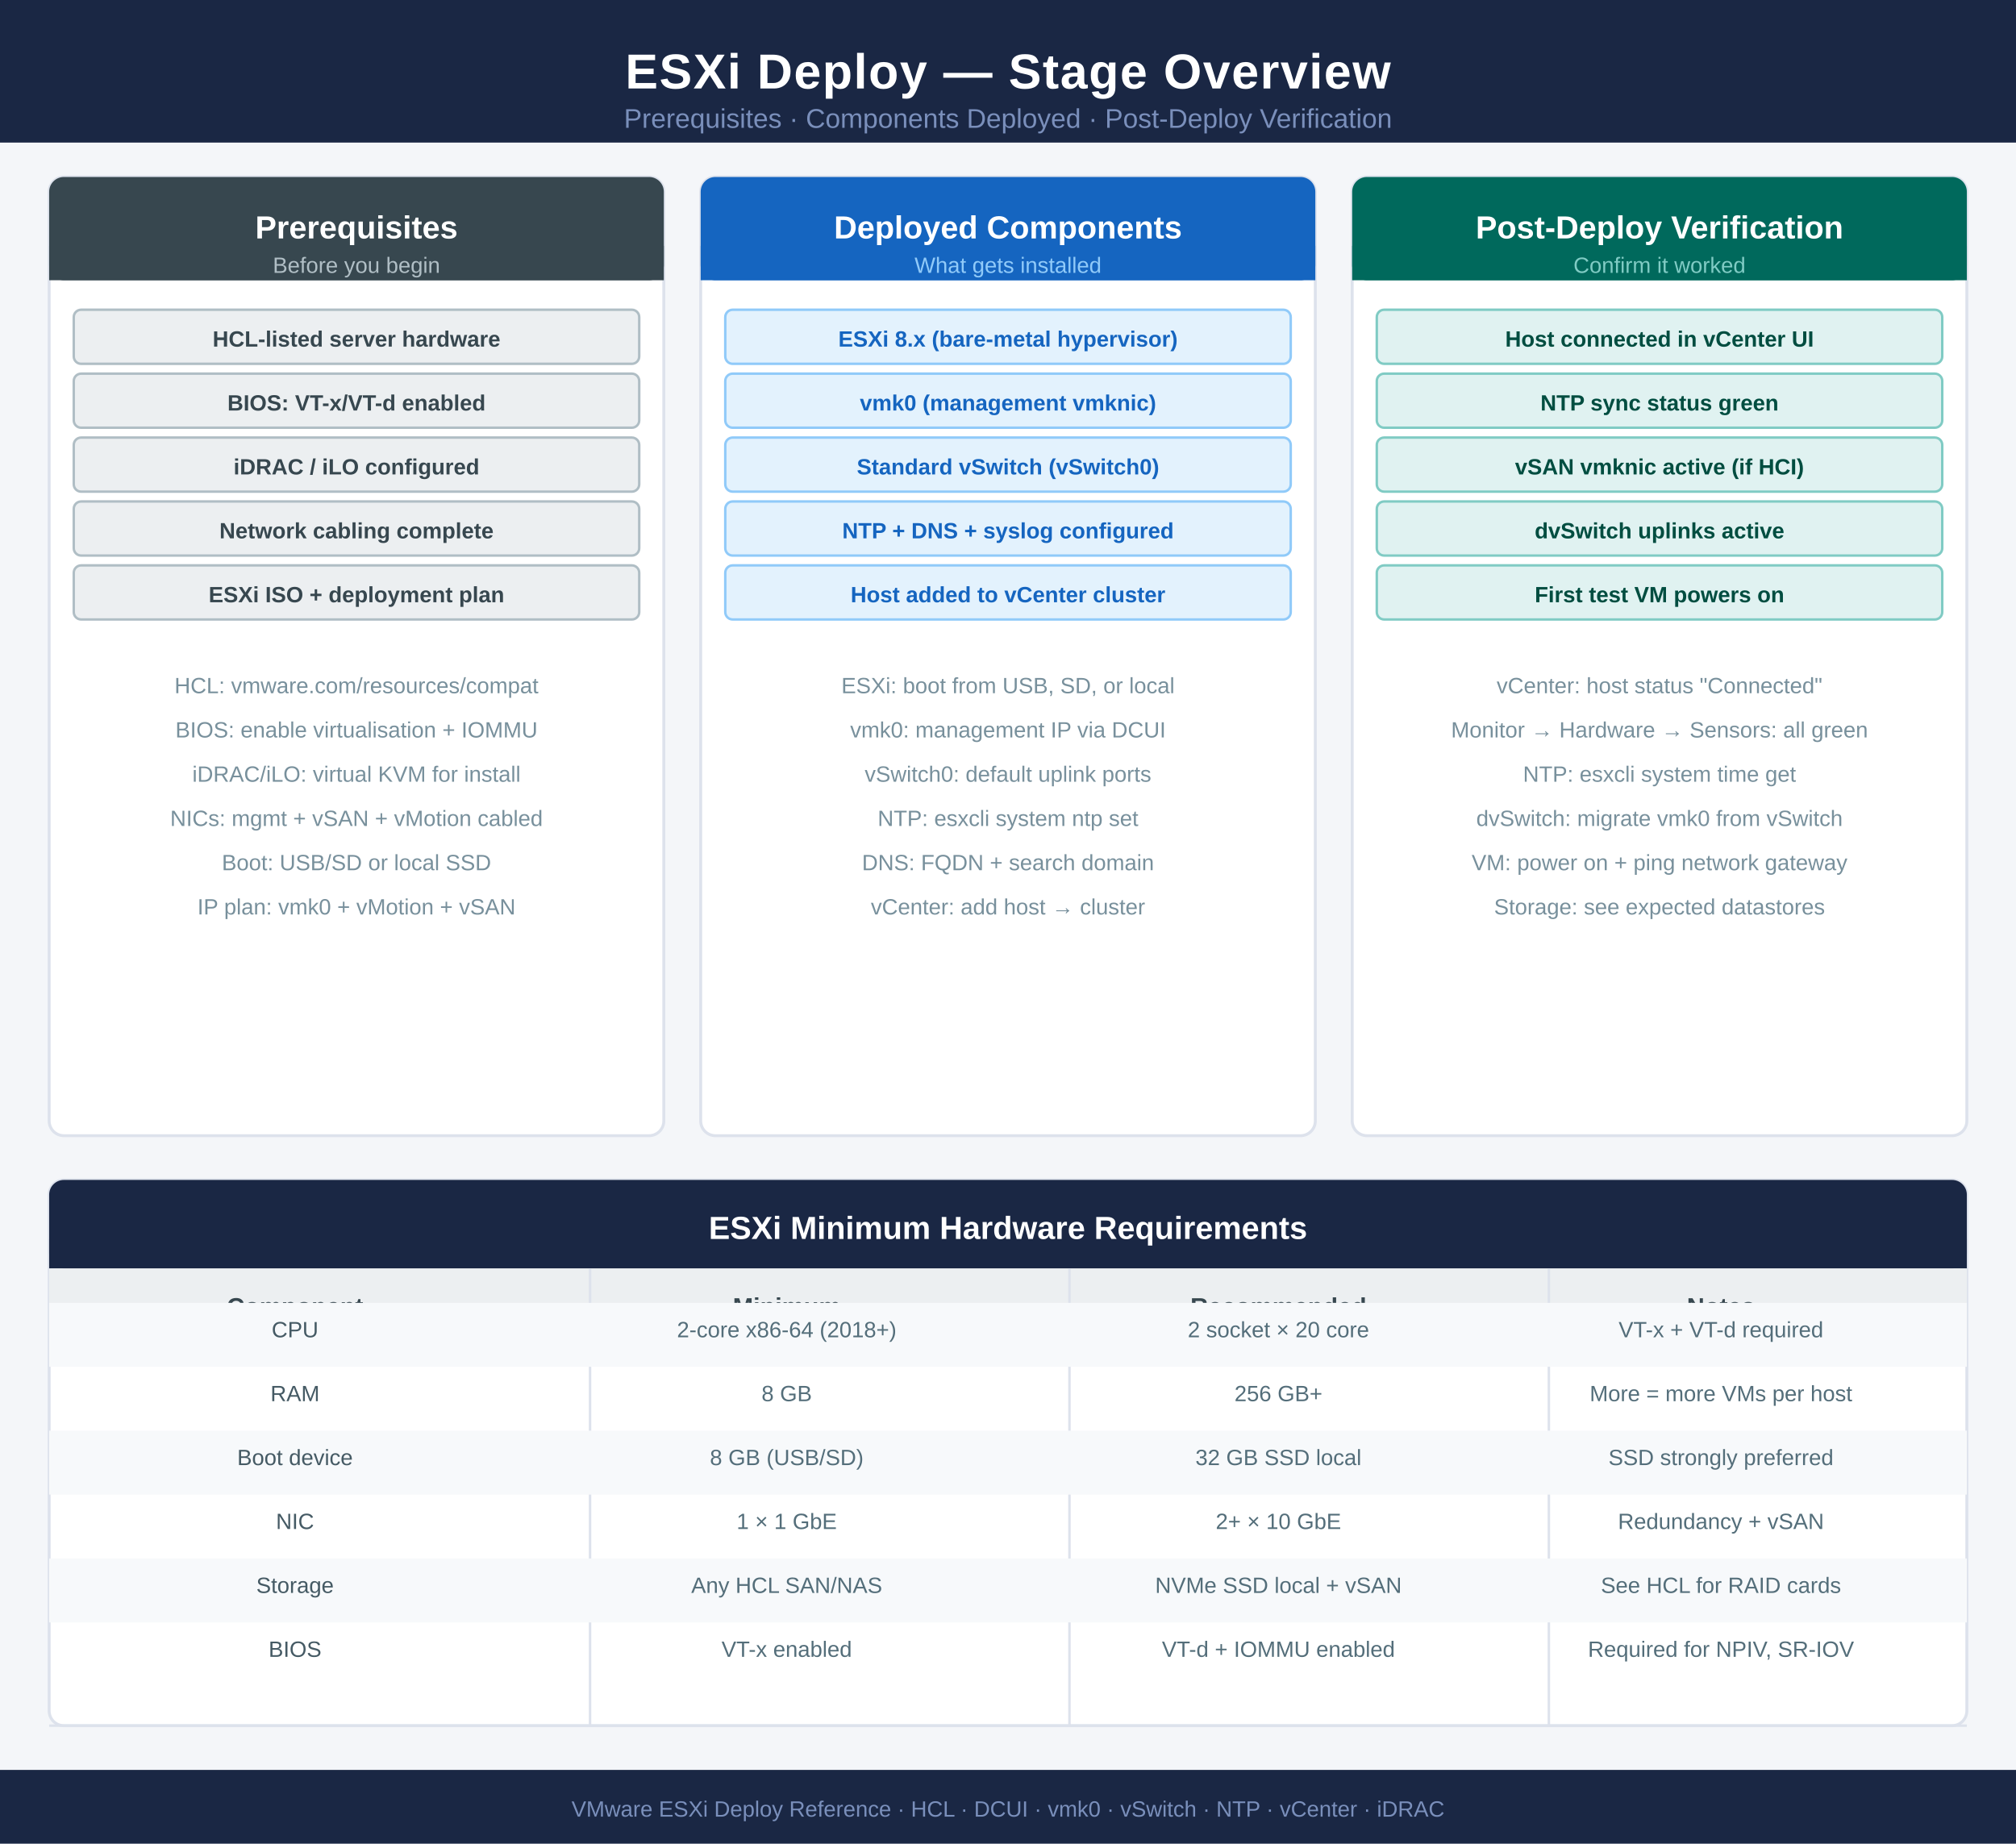
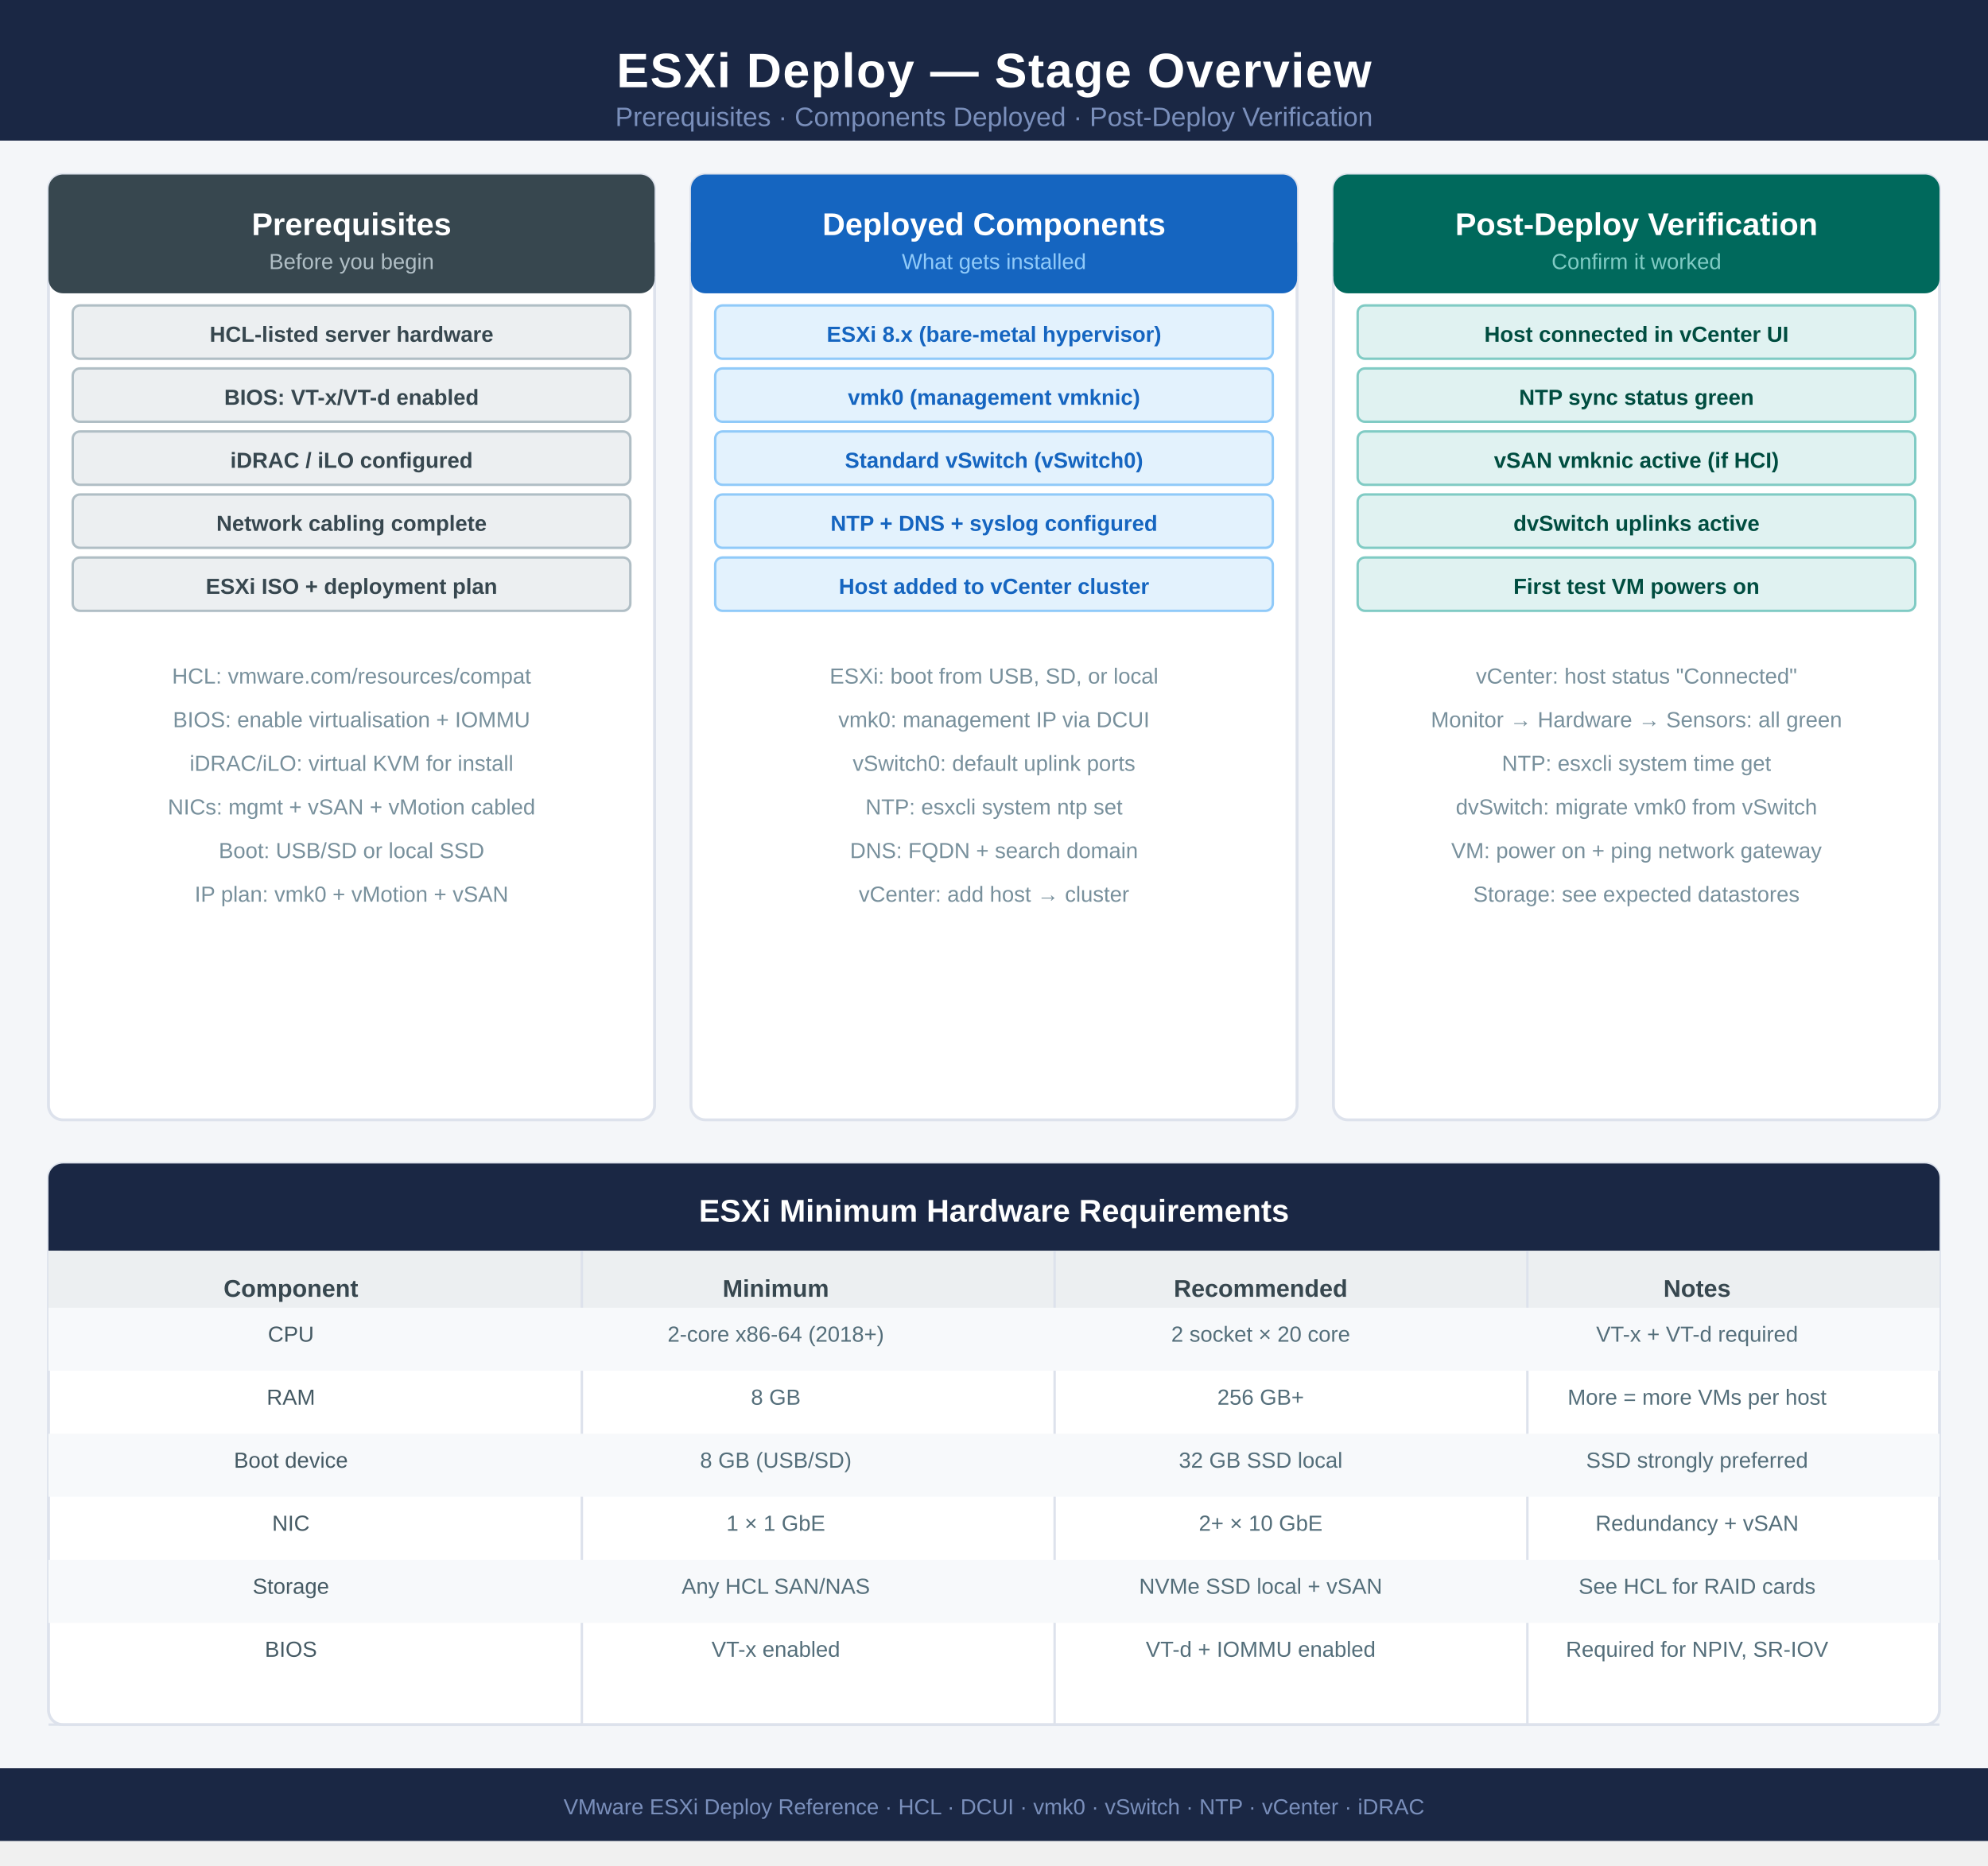
- <svg xmlns="http://www.w3.org/2000/svg" width="820" height="750" viewBox="0 0 820 750" font-family="'Segoe UI',Arial,sans-serif">
-   <rect width="820" height="750" fill="#f4f6f9" />
+ <svg xmlns="http://www.w3.org/2000/svg" width="820" height="769.5" viewBox="0 0 820 769.5" font-family="'Segoe UI',Arial,sans-serif">
+   <rect width="820" height="759.5" fill="#f4f6f9" />
  <rect x="0" y="0" width="820" height="58" fill="#1a2744" />
  <text x="410" y="36" text-anchor="middle" fill="white" font-size="20" font-weight="700" letter-spacing="0.5">ESXi Deploy — Stage Overview</text>
  <text x="410" y="52" text-anchor="middle" fill="#7a8fbb" font-size="11">Prerequisites · Components Deployed · Post-Deploy Verification</text>
  <rect x="20" y="72" width="250" height="390" fill="#fff" rx="6" stroke="#dde2ec" stroke-width="1.2" />
-   <rect x="20" y="72" width="250" height="42" fill="#37474f" rx="6" />
+   <rect x="20" y="72" width="250" height="49" fill="#37474f" rx="6" />
  <rect x="20" y="100" width="250" height="14" fill="#37474f" />
  <text x="145" y="97" text-anchor="middle" fill="white" font-size="13" font-weight="700">Prerequisites</text>
  <text x="145" y="111" text-anchor="middle" fill="#b0bec5" font-size="9">Before you begin</text>
  <rect x="30" y="126" width="230" height="22" fill="#eceff1" rx="3" stroke="#b0bec5" stroke-width="1" />
  <text x="145" y="141" text-anchor="middle" fill="#37474f" font-size="9" font-weight="700">HCL-listed server hardware</text>
  <rect x="30" y="152" width="230" height="22" fill="#eceff1" rx="3" stroke="#b0bec5" stroke-width="1" />
  <text x="145" y="167" text-anchor="middle" fill="#37474f" font-size="9" font-weight="700">BIOS: VT-x/VT-d enabled</text>
  <rect x="30" y="178" width="230" height="22" fill="#eceff1" rx="3" stroke="#b0bec5" stroke-width="1" />
  <text x="145" y="193" text-anchor="middle" fill="#37474f" font-size="9" font-weight="700">iDRAC / iLO configured</text>
  <rect x="30" y="204" width="230" height="22" fill="#eceff1" rx="3" stroke="#b0bec5" stroke-width="1" />
  <text x="145" y="219" text-anchor="middle" fill="#37474f" font-size="9" font-weight="700">Network cabling complete</text>
  <rect x="30" y="230" width="230" height="22" fill="#eceff1" rx="3" stroke="#b0bec5" stroke-width="1" />
  <text x="145" y="245" text-anchor="middle" fill="#37474f" font-size="9" font-weight="700">ESXi ISO + deployment plan</text>
  <text x="145" y="282" text-anchor="middle" fill="#78909c" font-size="9">HCL: vmware.com/resources/compat</text>
  <text x="145" y="300" text-anchor="middle" fill="#78909c" font-size="9">BIOS: enable virtualisation + IOMMU</text>
  <text x="145" y="318" text-anchor="middle" fill="#78909c" font-size="9">iDRAC/iLO: virtual KVM for install</text>
  <text x="145" y="336" text-anchor="middle" fill="#78909c" font-size="9">NICs: mgmt + vSAN + vMotion cabled</text>
  <text x="145" y="354" text-anchor="middle" fill="#78909c" font-size="9">Boot: USB/SD or local SSD</text>
  <text x="145" y="372" text-anchor="middle" fill="#78909c" font-size="9">IP plan: vmk0 + vMotion + vSAN</text>
  <rect x="285" y="72" width="250" height="390" fill="#fff" rx="6" stroke="#dde2ec" stroke-width="1.2" />
-   <rect x="285" y="72" width="250" height="42" fill="#1565c0" rx="6" />
+   <rect x="285" y="72" width="250" height="49" fill="#1565c0" rx="6" />
  <rect x="285" y="100" width="250" height="14" fill="#1565c0" />
  <text x="410" y="97" text-anchor="middle" fill="white" font-size="13" font-weight="700">Deployed Components</text>
  <text x="410" y="111" text-anchor="middle" fill="#90caf9" font-size="9">What gets installed</text>
  <rect x="295" y="126" width="230" height="22" fill="#e3f2fd" rx="3" stroke="#90caf9" stroke-width="1" />
  <text x="410" y="141" text-anchor="middle" fill="#1565c0" font-size="9" font-weight="700">ESXi 8.x (bare-metal hypervisor)</text>
  <rect x="295" y="152" width="230" height="22" fill="#e3f2fd" rx="3" stroke="#90caf9" stroke-width="1" />
  <text x="410" y="167" text-anchor="middle" fill="#1565c0" font-size="9" font-weight="700">vmk0 (management vmknic)</text>
  <rect x="295" y="178" width="230" height="22" fill="#e3f2fd" rx="3" stroke="#90caf9" stroke-width="1" />
  <text x="410" y="193" text-anchor="middle" fill="#1565c0" font-size="9" font-weight="700">Standard vSwitch (vSwitch0)</text>
  <rect x="295" y="204" width="230" height="22" fill="#e3f2fd" rx="3" stroke="#90caf9" stroke-width="1" />
  <text x="410" y="219" text-anchor="middle" fill="#1565c0" font-size="9" font-weight="700">NTP + DNS + syslog configured</text>
  <rect x="295" y="230" width="230" height="22" fill="#e3f2fd" rx="3" stroke="#90caf9" stroke-width="1" />
  <text x="410" y="245" text-anchor="middle" fill="#1565c0" font-size="9" font-weight="700">Host added to vCenter cluster</text>
  <text x="410" y="282" text-anchor="middle" fill="#78909c" font-size="9">ESXi: boot from USB, SD, or local</text>
  <text x="410" y="300" text-anchor="middle" fill="#78909c" font-size="9">vmk0: management IP via DCUI</text>
  <text x="410" y="318" text-anchor="middle" fill="#78909c" font-size="9">vSwitch0: default uplink ports</text>
  <text x="410" y="336" text-anchor="middle" fill="#78909c" font-size="9">NTP: esxcli system ntp set</text>
  <text x="410" y="354" text-anchor="middle" fill="#78909c" font-size="9">DNS: FQDN + search domain</text>
  <text x="410" y="372" text-anchor="middle" fill="#78909c" font-size="9">vCenter: add host → cluster</text>
  <rect x="550" y="72" width="250" height="390" fill="#fff" rx="6" stroke="#dde2ec" stroke-width="1.2" />
-   <rect x="550" y="72" width="250" height="42" fill="#00695c" rx="6" />
+   <rect x="550" y="72" width="250" height="49" fill="#00695c" rx="6" />
  <rect x="550" y="100" width="250" height="14" fill="#00695c" />
  <text x="675" y="97" text-anchor="middle" fill="white" font-size="13" font-weight="700">Post-Deploy Verification</text>
  <text x="675" y="111" text-anchor="middle" fill="#80cbc4" font-size="9">Confirm it worked</text>
  <rect x="560" y="126" width="230" height="22" fill="#e0f2f1" rx="3" stroke="#80cbc4" stroke-width="1" />
  <text x="675" y="141" text-anchor="middle" fill="#004d40" font-size="9" font-weight="700">Host connected in vCenter UI</text>
  <rect x="560" y="152" width="230" height="22" fill="#e0f2f1" rx="3" stroke="#80cbc4" stroke-width="1" />
  <text x="675" y="167" text-anchor="middle" fill="#004d40" font-size="9" font-weight="700">NTP sync status green</text>
  <rect x="560" y="178" width="230" height="22" fill="#e0f2f1" rx="3" stroke="#80cbc4" stroke-width="1" />
  <text x="675" y="193" text-anchor="middle" fill="#004d40" font-size="9" font-weight="700">vSAN vmknic active (if HCI)</text>
  <rect x="560" y="204" width="230" height="22" fill="#e0f2f1" rx="3" stroke="#80cbc4" stroke-width="1" />
  <text x="675" y="219" text-anchor="middle" fill="#004d40" font-size="9" font-weight="700">dvSwitch uplinks active</text>
  <rect x="560" y="230" width="230" height="22" fill="#e0f2f1" rx="3" stroke="#80cbc4" stroke-width="1" />
  <text x="675" y="245" text-anchor="middle" fill="#004d40" font-size="9" font-weight="700">First test VM powers on</text>
  <text x="675" y="282" text-anchor="middle" fill="#78909c" font-size="9">vCenter: host status "Connected"</text>
  <text x="675" y="300" text-anchor="middle" fill="#78909c" font-size="9">Monitor → Hardware → Sensors: all green</text>
  <text x="675" y="318" text-anchor="middle" fill="#78909c" font-size="9">NTP: esxcli system time get</text>
  <text x="675" y="336" text-anchor="middle" fill="#78909c" font-size="9">dvSwitch: migrate vmk0 from vSwitch</text>
  <text x="675" y="354" text-anchor="middle" fill="#78909c" font-size="9">VM: power on + ping network gateway</text>
  <text x="675" y="372" text-anchor="middle" fill="#78909c" font-size="9">Storage: see expected datastores</text>
-   <rect x="20" y="480" width="780" height="222" fill="#fff" rx="6" stroke="#dde2ec" stroke-width="1.2" />
+   <rect x="20" y="480" width="780" height="231.5" fill="#fff" rx="6" stroke="#dde2ec" stroke-width="1.2" />
  <rect x="20" y="480" width="780" height="36" fill="#1a2744" rx="6" />
  <rect x="20" y="504" width="780" height="12" fill="#1a2744" />
  <text x="410" y="504" text-anchor="middle" fill="white" font-size="13" font-weight="700">ESXi Minimum Hardware Requirements</text>
-   <rect x="20" y="516" width="780" height="28" fill="#eceff1" />
+   <rect x="20" y="516" width="780" height="37.5" fill="#eceff1" />
  <text x="120" y="535" text-anchor="middle" fill="#37474f" font-size="10" font-weight="700">Component</text>
  <text x="320" y="535" text-anchor="middle" fill="#37474f" font-size="10" font-weight="700">Minimum</text>
  <text x="520" y="535" text-anchor="middle" fill="#37474f" font-size="10" font-weight="700">Recommended</text>
  <text x="700" y="535" text-anchor="middle" fill="#37474f" font-size="10" font-weight="700">Notes</text>
-   <line x1="240" y1="516" x2="240" y2="702" stroke="#dde2ec" stroke-width="1" />
-   <line x1="435" y1="516" x2="435" y2="702" stroke="#dde2ec" stroke-width="1" />
-   <line x1="630" y1="516" x2="630" y2="702" stroke="#dde2ec" stroke-width="1" />
-   <rect x="20" y="530" width="780" height="26" fill="#f7f9fb" />
-   <text x="120" y="544" text-anchor="middle" fill="#455a64" font-size="9">CPU</text>
-   <text x="320" y="544" text-anchor="middle" fill="#546e7a" font-size="9">2-core x86-64 (2018+)</text>
-   <text x="520" y="544" text-anchor="middle" fill="#546e7a" font-size="9">2 socket × 20 core</text>
-   <text x="700" y="544" text-anchor="middle" fill="#546e7a" font-size="9">VT-x + VT-d required</text>
-   <text x="120" y="570" text-anchor="middle" fill="#455a64" font-size="9">RAM</text>
-   <text x="320" y="570" text-anchor="middle" fill="#546e7a" font-size="9">8 GB</text>
-   <text x="520" y="570" text-anchor="middle" fill="#546e7a" font-size="9">256 GB+</text>
-   <text x="700" y="570" text-anchor="middle" fill="#546e7a" font-size="9">More = more VMs per host</text>
-   <rect x="20" y="582" width="780" height="26" fill="#f7f9fb" />
-   <text x="120" y="596" text-anchor="middle" fill="#455a64" font-size="9">Boot device</text>
-   <text x="320" y="596" text-anchor="middle" fill="#546e7a" font-size="9">8 GB (USB/SD)</text>
-   <text x="520" y="596" text-anchor="middle" fill="#546e7a" font-size="9">32 GB SSD local</text>
-   <text x="700" y="596" text-anchor="middle" fill="#546e7a" font-size="9">SSD strongly preferred</text>
-   <text x="120" y="622" text-anchor="middle" fill="#455a64" font-size="9">NIC</text>
-   <text x="320" y="622" text-anchor="middle" fill="#546e7a" font-size="9">1 × 1 GbE</text>
-   <text x="520" y="622" text-anchor="middle" fill="#546e7a" font-size="9">2+ × 10 GbE</text>
-   <text x="700" y="622" text-anchor="middle" fill="#546e7a" font-size="9">Redundancy + vSAN</text>
-   <rect x="20" y="634" width="780" height="26" fill="#f7f9fb" />
-   <text x="120" y="648" text-anchor="middle" fill="#455a64" font-size="9">Storage</text>
-   <text x="320" y="648" text-anchor="middle" fill="#546e7a" font-size="9">Any HCL SAN/NAS</text>
-   <text x="520" y="648" text-anchor="middle" fill="#546e7a" font-size="9">NVMe SSD local + vSAN</text>
-   <text x="700" y="648" text-anchor="middle" fill="#546e7a" font-size="9">See HCL for RAID cards</text>
-   <text x="120" y="674" text-anchor="middle" fill="#455a64" font-size="9">BIOS</text>
-   <text x="320" y="674" text-anchor="middle" fill="#546e7a" font-size="9">VT-x enabled</text>
-   <text x="520" y="674" text-anchor="middle" fill="#546e7a" font-size="9">VT-d + IOMMU enabled</text>
-   <text x="700" y="674" text-anchor="middle" fill="#546e7a" font-size="9">Required for NPIV, SR-IOV</text>
-   <line x1="20" y1="702" x2="800" y2="702" stroke="#dde2ec" stroke-width="1" />
-   <rect x="0" y="720" width="820" height="30" fill="#1a2744" />
-   <text x="410" y="739" text-anchor="middle" fill="#7a8fbb" font-size="9">VMware ESXi Deploy Reference · HCL · DCUI · vmk0 · vSwitch · NTP · vCenter · iDRAC</text>
+   <line x1="240" y1="516" x2="240" y2="711.5" stroke="#dde2ec" stroke-width="1" />
+   <line x1="435" y1="516" x2="435" y2="711.5" stroke="#dde2ec" stroke-width="1" />
+   <line x1="630" y1="516" x2="630" y2="711.5" stroke="#dde2ec" stroke-width="1" />
+   <rect x="20" y="539.5" width="780" height="26" fill="#f7f9fb" />
+   <text x="120" y="553.5" text-anchor="middle" fill="#455a64" font-size="9">CPU</text>
+   <text x="320" y="553.5" text-anchor="middle" fill="#546e7a" font-size="9">2-core x86-64 (2018+)</text>
+   <text x="520" y="553.5" text-anchor="middle" fill="#546e7a" font-size="9">2 socket × 20 core</text>
+   <text x="700" y="553.5" text-anchor="middle" fill="#546e7a" font-size="9">VT-x + VT-d required</text>
+   <text x="120" y="579.5" text-anchor="middle" fill="#455a64" font-size="9">RAM</text>
+   <text x="320" y="579.5" text-anchor="middle" fill="#546e7a" font-size="9">8 GB</text>
+   <text x="520" y="579.5" text-anchor="middle" fill="#546e7a" font-size="9">256 GB+</text>
+   <text x="700" y="579.5" text-anchor="middle" fill="#546e7a" font-size="9">More = more VMs per host</text>
+   <rect x="20" y="591.5" width="780" height="26" fill="#f7f9fb" />
+   <text x="120" y="605.5" text-anchor="middle" fill="#455a64" font-size="9">Boot device</text>
+   <text x="320" y="605.5" text-anchor="middle" fill="#546e7a" font-size="9">8 GB (USB/SD)</text>
+   <text x="520" y="605.5" text-anchor="middle" fill="#546e7a" font-size="9">32 GB SSD local</text>
+   <text x="700" y="605.5" text-anchor="middle" fill="#546e7a" font-size="9">SSD strongly preferred</text>
+   <text x="120" y="631.5" text-anchor="middle" fill="#455a64" font-size="9">NIC</text>
+   <text x="320" y="631.5" text-anchor="middle" fill="#546e7a" font-size="9">1 × 1 GbE</text>
+   <text x="520" y="631.5" text-anchor="middle" fill="#546e7a" font-size="9">2+ × 10 GbE</text>
+   <text x="700" y="631.5" text-anchor="middle" fill="#546e7a" font-size="9">Redundancy + vSAN</text>
+   <rect x="20" y="643.5" width="780" height="26" fill="#f7f9fb" />
+   <text x="120" y="657.5" text-anchor="middle" fill="#455a64" font-size="9">Storage</text>
+   <text x="320" y="657.5" text-anchor="middle" fill="#546e7a" font-size="9">Any HCL SAN/NAS</text>
+   <text x="520" y="657.5" text-anchor="middle" fill="#546e7a" font-size="9">NVMe SSD local + vSAN</text>
+   <text x="700" y="657.5" text-anchor="middle" fill="#546e7a" font-size="9">See HCL for RAID cards</text>
+   <text x="120" y="683.5" text-anchor="middle" fill="#455a64" font-size="9">BIOS</text>
+   <text x="320" y="683.5" text-anchor="middle" fill="#546e7a" font-size="9">VT-x enabled</text>
+   <text x="520" y="683.5" text-anchor="middle" fill="#546e7a" font-size="9">VT-d + IOMMU enabled</text>
+   <text x="700" y="683.5" text-anchor="middle" fill="#546e7a" font-size="9">Required for NPIV, SR-IOV</text>
+   <line x1="20" y1="711.5" x2="800" y2="711.5" stroke="#dde2ec" stroke-width="1" />
+   <rect x="0" y="729.5" width="820" height="30" fill="#1a2744" />
+   <text x="410" y="748.5" text-anchor="middle" fill="#7a8fbb" font-size="9">VMware ESXi Deploy Reference · HCL · DCUI · vmk0 · vSwitch · NTP · vCenter · iDRAC</text>
</svg>
